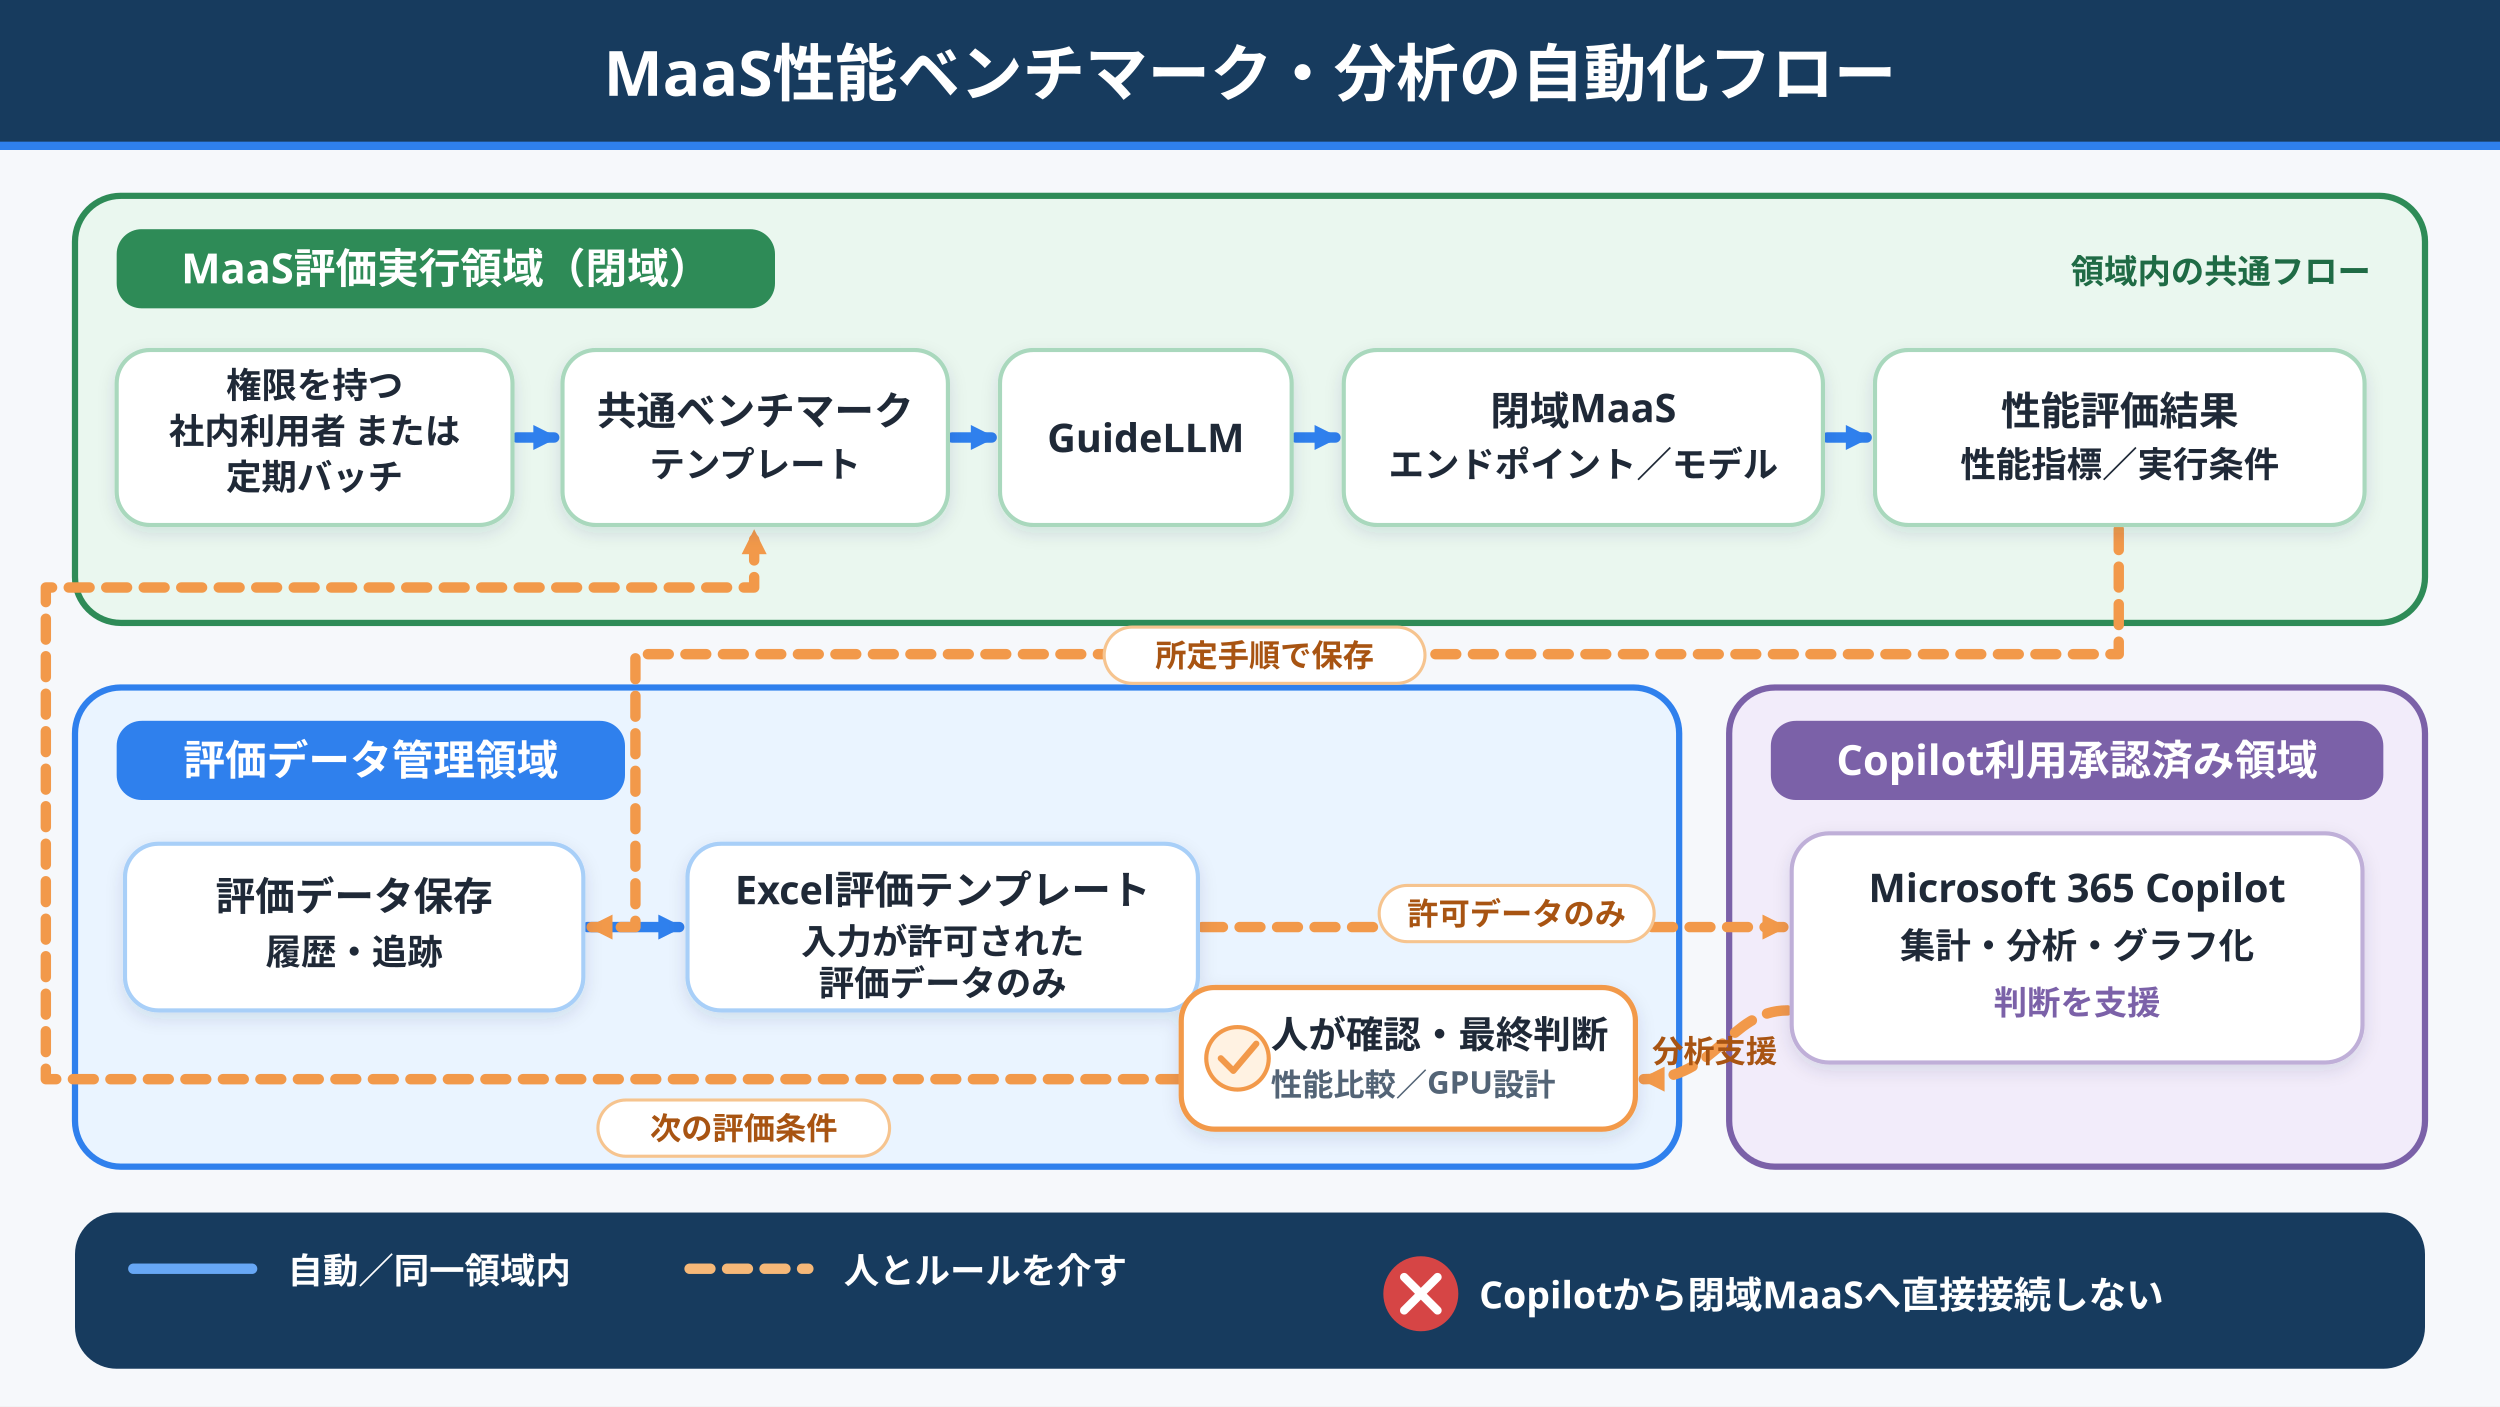
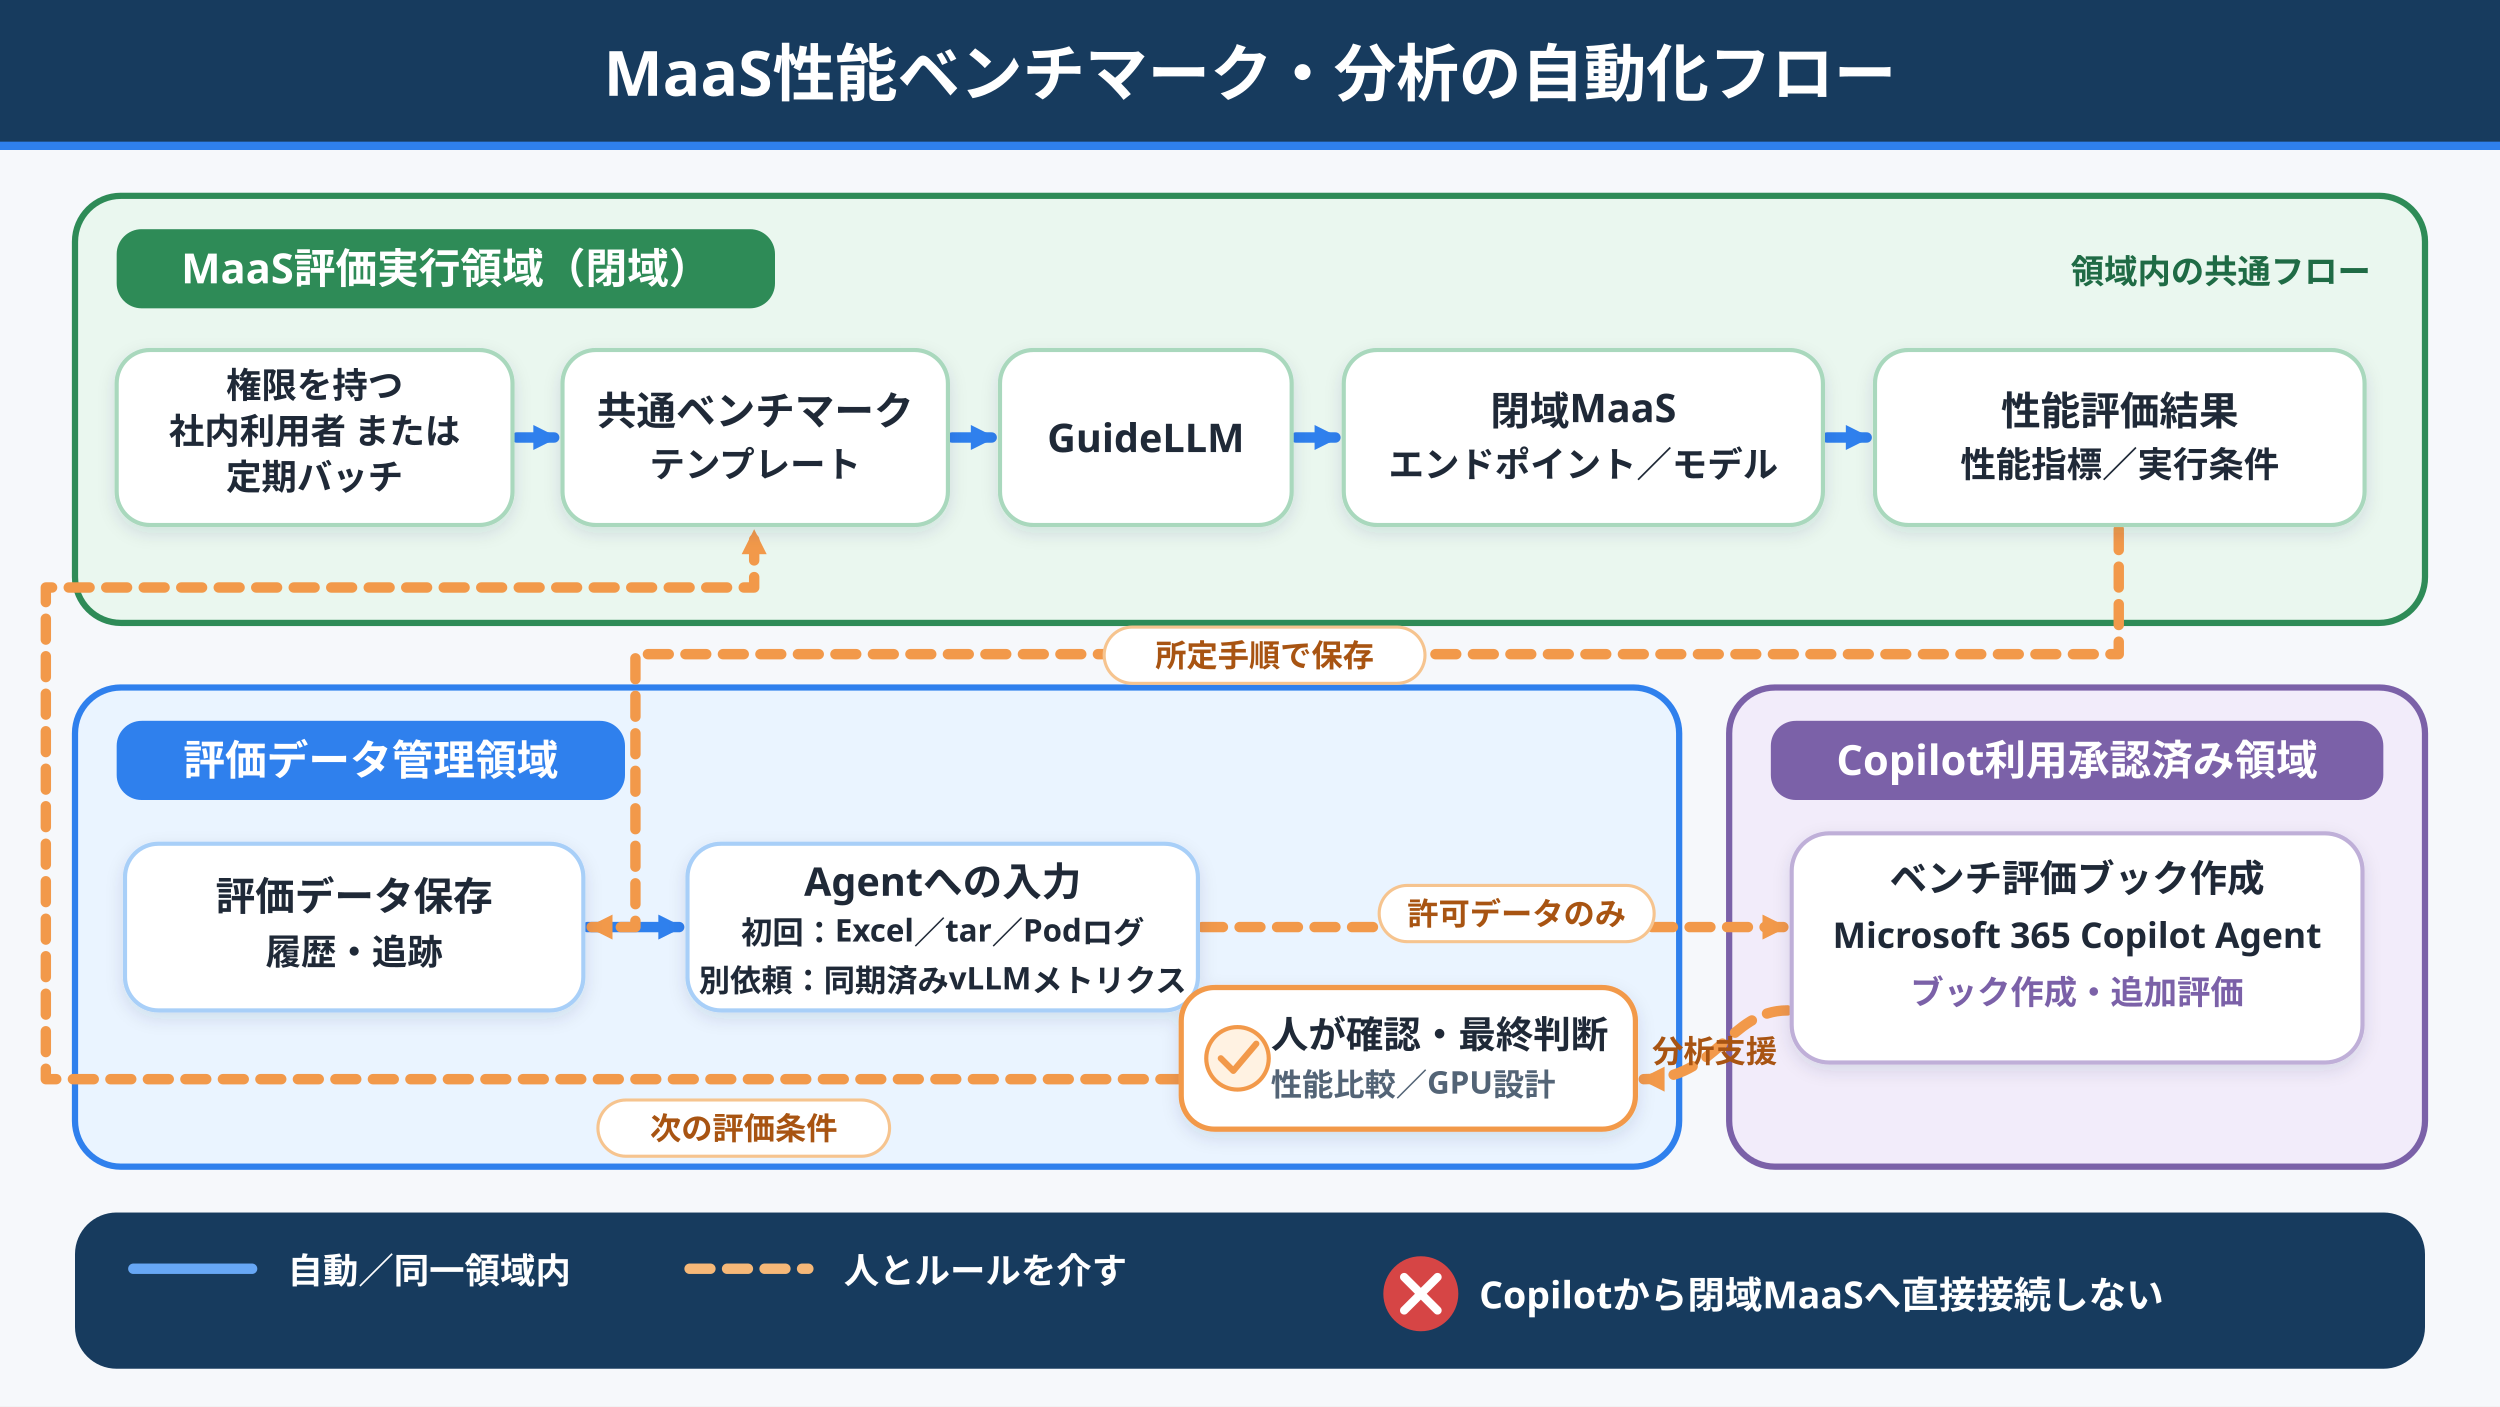
<svg xmlns="http://www.w3.org/2000/svg" width="1200" height="675" viewBox="0 0 1200 675" role="img" aria-labelledby="benchmark-flow-title benchmark-flow-desc">
  <defs>
    <marker id="benchmark-arrow-solid" markerWidth="12" markerHeight="12" refX="10" refY="6" orient="auto" markerUnits="userSpaceOnUse">
      <path d="M0,0 L12,6 L0,12 Z" fill="#2F80ED" />
    </marker>
    <marker id="benchmark-arrow-dashed" markerWidth="12" markerHeight="12" refX="10" refY="6" orient="auto" markerUnits="userSpaceOnUse">
      <path d="M0,0 L12,6 L0,12 Z" fill="#F2994A" />
    </marker>
    <filter id="benchmark-shadow" x="-15%" y="-20%" width="130%" height="150%">
      <feDropShadow dx="0" dy="3" stdDeviation="4" flood-color="#173B5E" flood-opacity="0.12" />
    </filter>
    <style>
      text {
        font-family: "Noto Sans JP", "Yu Gothic", sans-serif;
      }
      .region-title {
        font-size: 20px;
        font-weight: 700;
        fill: #FFFFFF;
      }
      .card-title {
        font-size: 19px;
        font-weight: 700;
        fill: #1F2937;
      }
      .card-text {
        font-size: 17px;
        font-weight: 600;
        fill: #1F2937;
      }
      .small-note {
        font-size: 15px;
        font-weight: 600;
      }
      .solid-flow {
        fill: none;
        stroke: #2F80ED;
        stroke-width: 5;
        stroke-linecap: round;
        stroke-linejoin: round;
        marker-end: url(#benchmark-arrow-solid);
      }
      .mediated-flow {
        fill: none;
        stroke: #F2994A;
        stroke-width: 5;
        stroke-dasharray: 10 8;
        stroke-linecap: round;
        stroke-linejoin: round;
        marker-end: url(#benchmark-arrow-dashed);
      }
    </style>
  </defs>
  <rect width="1200" height="675" fill="#F6F8FB" />
  <rect width="1200" height="72" fill="#173B5E" />
  <rect y="68" width="1200" height="4" fill="#2F80ED" />
  <text x="600" y="46" text-anchor="middle" font-size="30" font-weight="700" fill="#FFFFFF">MaaS性能ベンチマーク・分析の自動化フロー</text>
  <rect x="36" y="94" width="1128" height="205" rx="22" fill="#EAF7EF" stroke="#2E8B57" stroke-width="3" />
  <rect x="56" y="110" width="316" height="38" rx="12" fill="#2E8B57" />
  <text class="region-title" x="214" y="136" text-anchor="middle">MaaS評価実行領域（閉域）</text>
  <text x="1138" y="136" text-anchor="end" font-size="16" font-weight="700" fill="#1F6B45">領域内の共通フロー</text>
  <rect x="36" y="330" width="770" height="230" rx="22" fill="#EAF4FF" stroke="#2F80ED" stroke-width="3" />
  <rect x="56" y="346" width="244" height="38" rx="12" fill="#2F80ED" />
  <text class="region-title" x="178" y="372" text-anchor="middle">評価データ管理領域</text>
  <rect x="830" y="330" width="334" height="230" rx="22" fill="#F2ECFA" stroke="#7B61A8" stroke-width="3" />
  <rect x="850" y="346" width="294" height="38" rx="12" fill="#7B61A8" />
  <text class="region-title" x="997" y="372" text-anchor="middle">Copilot利用承認済み領域</text>
  <path class="solid-flow" d="M248 210 H266" />
  <path class="solid-flow" d="M457 210 H476" />
  <path class="solid-flow" d="M622 210 H641" />
  <path class="solid-flow" d="M877 210 H896" />
  <path class="solid-flow" d="M282 445 H326" />
  <path class="mediated-flow" d="M1017 254 V314 H305 V445 H284" />
  <path class="mediated-flow" d="M577 445 H856" />
  <path class="mediated-flow" d="M858 485 C830 485, 824 518, 789 518" />
  <path class="mediated-flow" d="M567 518 H22 V282 H362 V256" />
  <g filter="url(#benchmark-shadow)">
    <rect x="56" y="168" width="190" height="84" rx="16" fill="#FFFFFF" stroke="#A9D8BD" stroke-width="2" />
    <rect x="270" y="168" width="185" height="84" rx="16" fill="#FFFFFF" stroke="#A9D8BD" stroke-width="2" />
    <rect x="480" y="168" width="140" height="84" rx="16" fill="#FFFFFF" stroke="#A9D8BD" stroke-width="2" />
    <rect x="645" y="168" width="230" height="84" rx="16" fill="#FFFFFF" stroke="#A9D8BD" stroke-width="2" />
    <rect x="900" y="168" width="235" height="84" rx="16" fill="#FFFFFF" stroke="#A9D8BD" stroke-width="2" />
  </g>
  <text class="card-text" x="151" y="191" text-anchor="middle">権限を持つ</text>
  <text class="card-text" x="151" y="213" text-anchor="middle">社内利用者 または</text>
  <text class="card-text" x="151" y="235" text-anchor="middle">定期バッチ</text>
  <text class="card-title" x="362.5" y="204" text-anchor="middle">共通ベンチマーク</text>
  <text class="card-text" x="362.5" y="229" text-anchor="middle">テンプレート</text>
  <text class="card-title" x="550" y="217" text-anchor="middle">GuideLLM</text>
  <text class="card-title" x="760" y="204" text-anchor="middle">閉域MaaS</text>
  <text class="card-text" x="760" y="229" text-anchor="middle">エンドポイント／モデル</text>
  <text class="card-title" x="1017.5" y="204" text-anchor="middle">性能評価結果</text>
  <text class="card-text" x="1017.5" y="229" text-anchor="middle">性能指標／実行条件</text>
  <rect x="530" y="301" width="154" height="27" rx="13.5" fill="#FFFFFF" stroke="#F6C48F" stroke-width="1.5" />
  <text class="small-note" x="607" y="320" text-anchor="middle" fill="#A85412">所定手順で保存</text>
  <g filter="url(#benchmark-shadow)">
    <rect x="60" y="405" width="220" height="80" rx="16" fill="#FFFFFF" stroke="#A8CFF8" stroke-width="2" />
    <rect x="330" y="405" width="245" height="80" rx="16" fill="#FFFFFF" stroke="#A8CFF8" stroke-width="2" />
    <rect x="567" y="474" width="218" height="68" rx="16" fill="#FFFFFF" stroke="#F2994A" stroke-width="2.5" />
  </g>
  <text class="card-title" x="170" y="437" text-anchor="middle">評価データ保存</text>
  <text class="card-text" x="170" y="463" text-anchor="middle">履歴・追跡</text>
-   <text class="card-title" x="452.5" y="434" text-anchor="middle">Excel評価テンプレート</text>
-   <text class="card-text" x="452.5" y="458" text-anchor="middle">入力が許可された</text>
-   <text class="card-text" x="452.5" y="478" text-anchor="middle">評価データのみ</text>
+   <text class="card-title" x="452.5" y="430" text-anchor="middle">Agentへの入力</text>
+   <text x="452.5" y="453" text-anchor="middle" font-size="15" font-weight="600" fill="#1F2937">初回：Excel／tar／Podログ</text>
+   <text x="452.5" y="476" text-anchor="middle" font-size="15" font-weight="600" fill="#1F2937">別依頼：同期済みvLLMメトリクス</text>
  <circle cx="594" cy="508" r="15" fill="#FFF2E2" stroke="#F2994A" stroke-width="2" />
  <path d="M586 508 L592 514 L603 501" fill="none" stroke="#F2994A" stroke-width="3" stroke-linecap="round" stroke-linejoin="round" />
  <text x="610" y="503" font-size="18" font-weight="700" fill="#1F2937">人が確認・最終判断</text>
  <text x="610" y="526" font-size="15" font-weight="600" fill="#536476">性能比較／GPU設計</text>
  <g filter="url(#benchmark-shadow)">
    <rect x="860" y="400" width="274" height="110" rx="18" fill="#FFFFFF" stroke="#BFAFD8" stroke-width="2" />
  </g>
-   <text class="card-title" x="997" y="433" text-anchor="middle">Microsoft 365 Copilot</text>
-   <text class="card-text" x="997" y="460" text-anchor="middle">集計・分析・グラフ化</text>
-   <text x="997" y="487" text-anchor="middle" font-size="16" font-weight="700" fill="#7B61A8">判断を支援</text>
+   <text x="997" y="428" text-anchor="middle" font-size="18" font-weight="700" fill="#1F2937">ベンチ評価ブック作成</text>
+   <text class="card-text" x="997" y="455" text-anchor="middle">Microsoft 365 Copilot Agent</text>
+   <text x="997" y="482" text-anchor="middle" font-size="16" font-weight="700" fill="#7B61A8">ブック作成・追加評価</text>
  <rect x="662" y="425" width="132" height="27" rx="13.5" fill="#FFFFFF" stroke="#F6C48F" stroke-width="1.5" />
  <text class="small-note" x="728" y="444" text-anchor="middle" fill="#A85412">許可データのみ</text>
  <text class="small-note" x="823" y="510" text-anchor="middle" fill="#A85412">分析支援</text>
  <rect x="287" y="528" width="140" height="27" rx="13.5" fill="#FFFFFF" stroke="#F6C48F" stroke-width="1.5" />
  <text class="small-note" x="357" y="547" text-anchor="middle" fill="#A85412">次の評価条件</text>
  <rect x="36" y="582" width="1128" height="75" rx="20" fill="#173B5E" />
  <path d="M64 609 H121" fill="none" stroke="#67A7F5" stroke-width="5" stroke-linecap="round" />
  <text x="138" y="616" font-size="17" font-weight="700" fill="#FFFFFF">自動／同一領域内</text>
  <path d="M331 609 H388" fill="none" stroke="#F6B878" stroke-width="5" stroke-dasharray="10 8" stroke-linecap="round" />
  <text x="405" y="616" font-size="17" font-weight="700" fill="#FFFFFF">人とルールを介す</text>
  <circle cx="682" cy="621" r="18" fill="#D64545" />
  <path d="M674 613 L690 629 M690 613 L674 629" stroke="#FFFFFF" stroke-width="4" stroke-linecap="round" />
  <text x="710" y="628" font-size="18" font-weight="700" fill="#FFFFFF">Copilotから閉域MaaSへ直接接続しない</text>
</svg>
